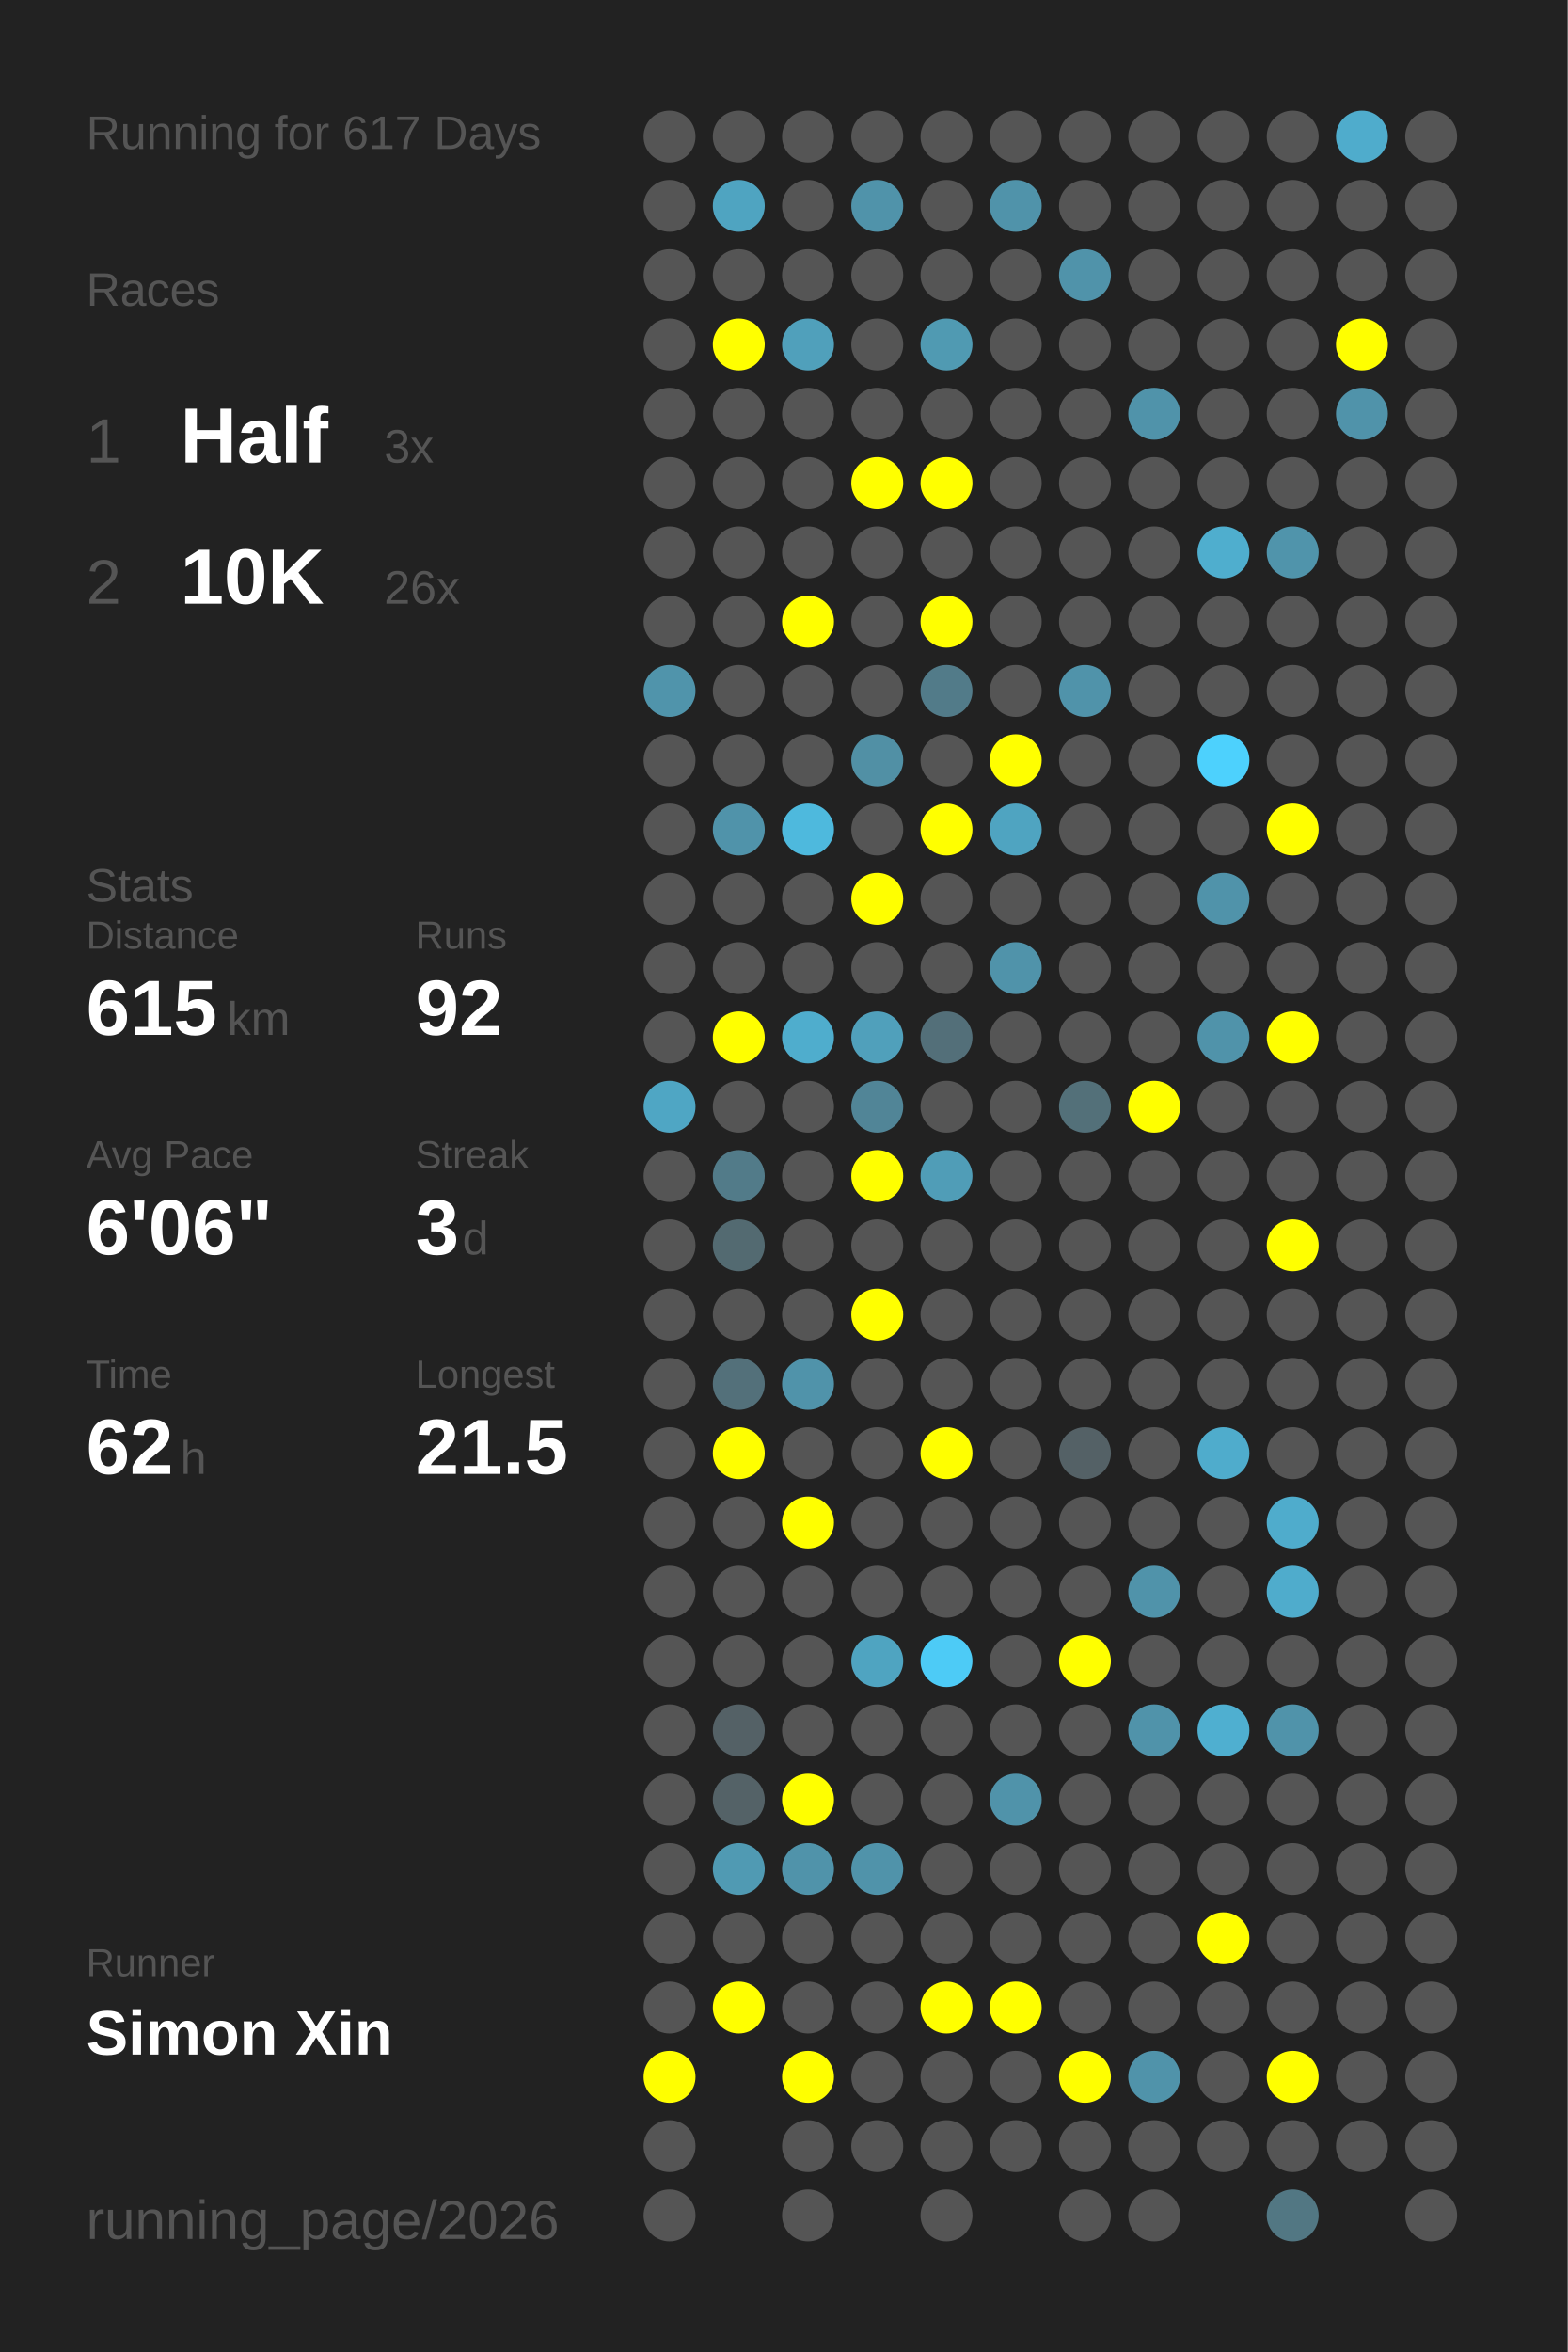
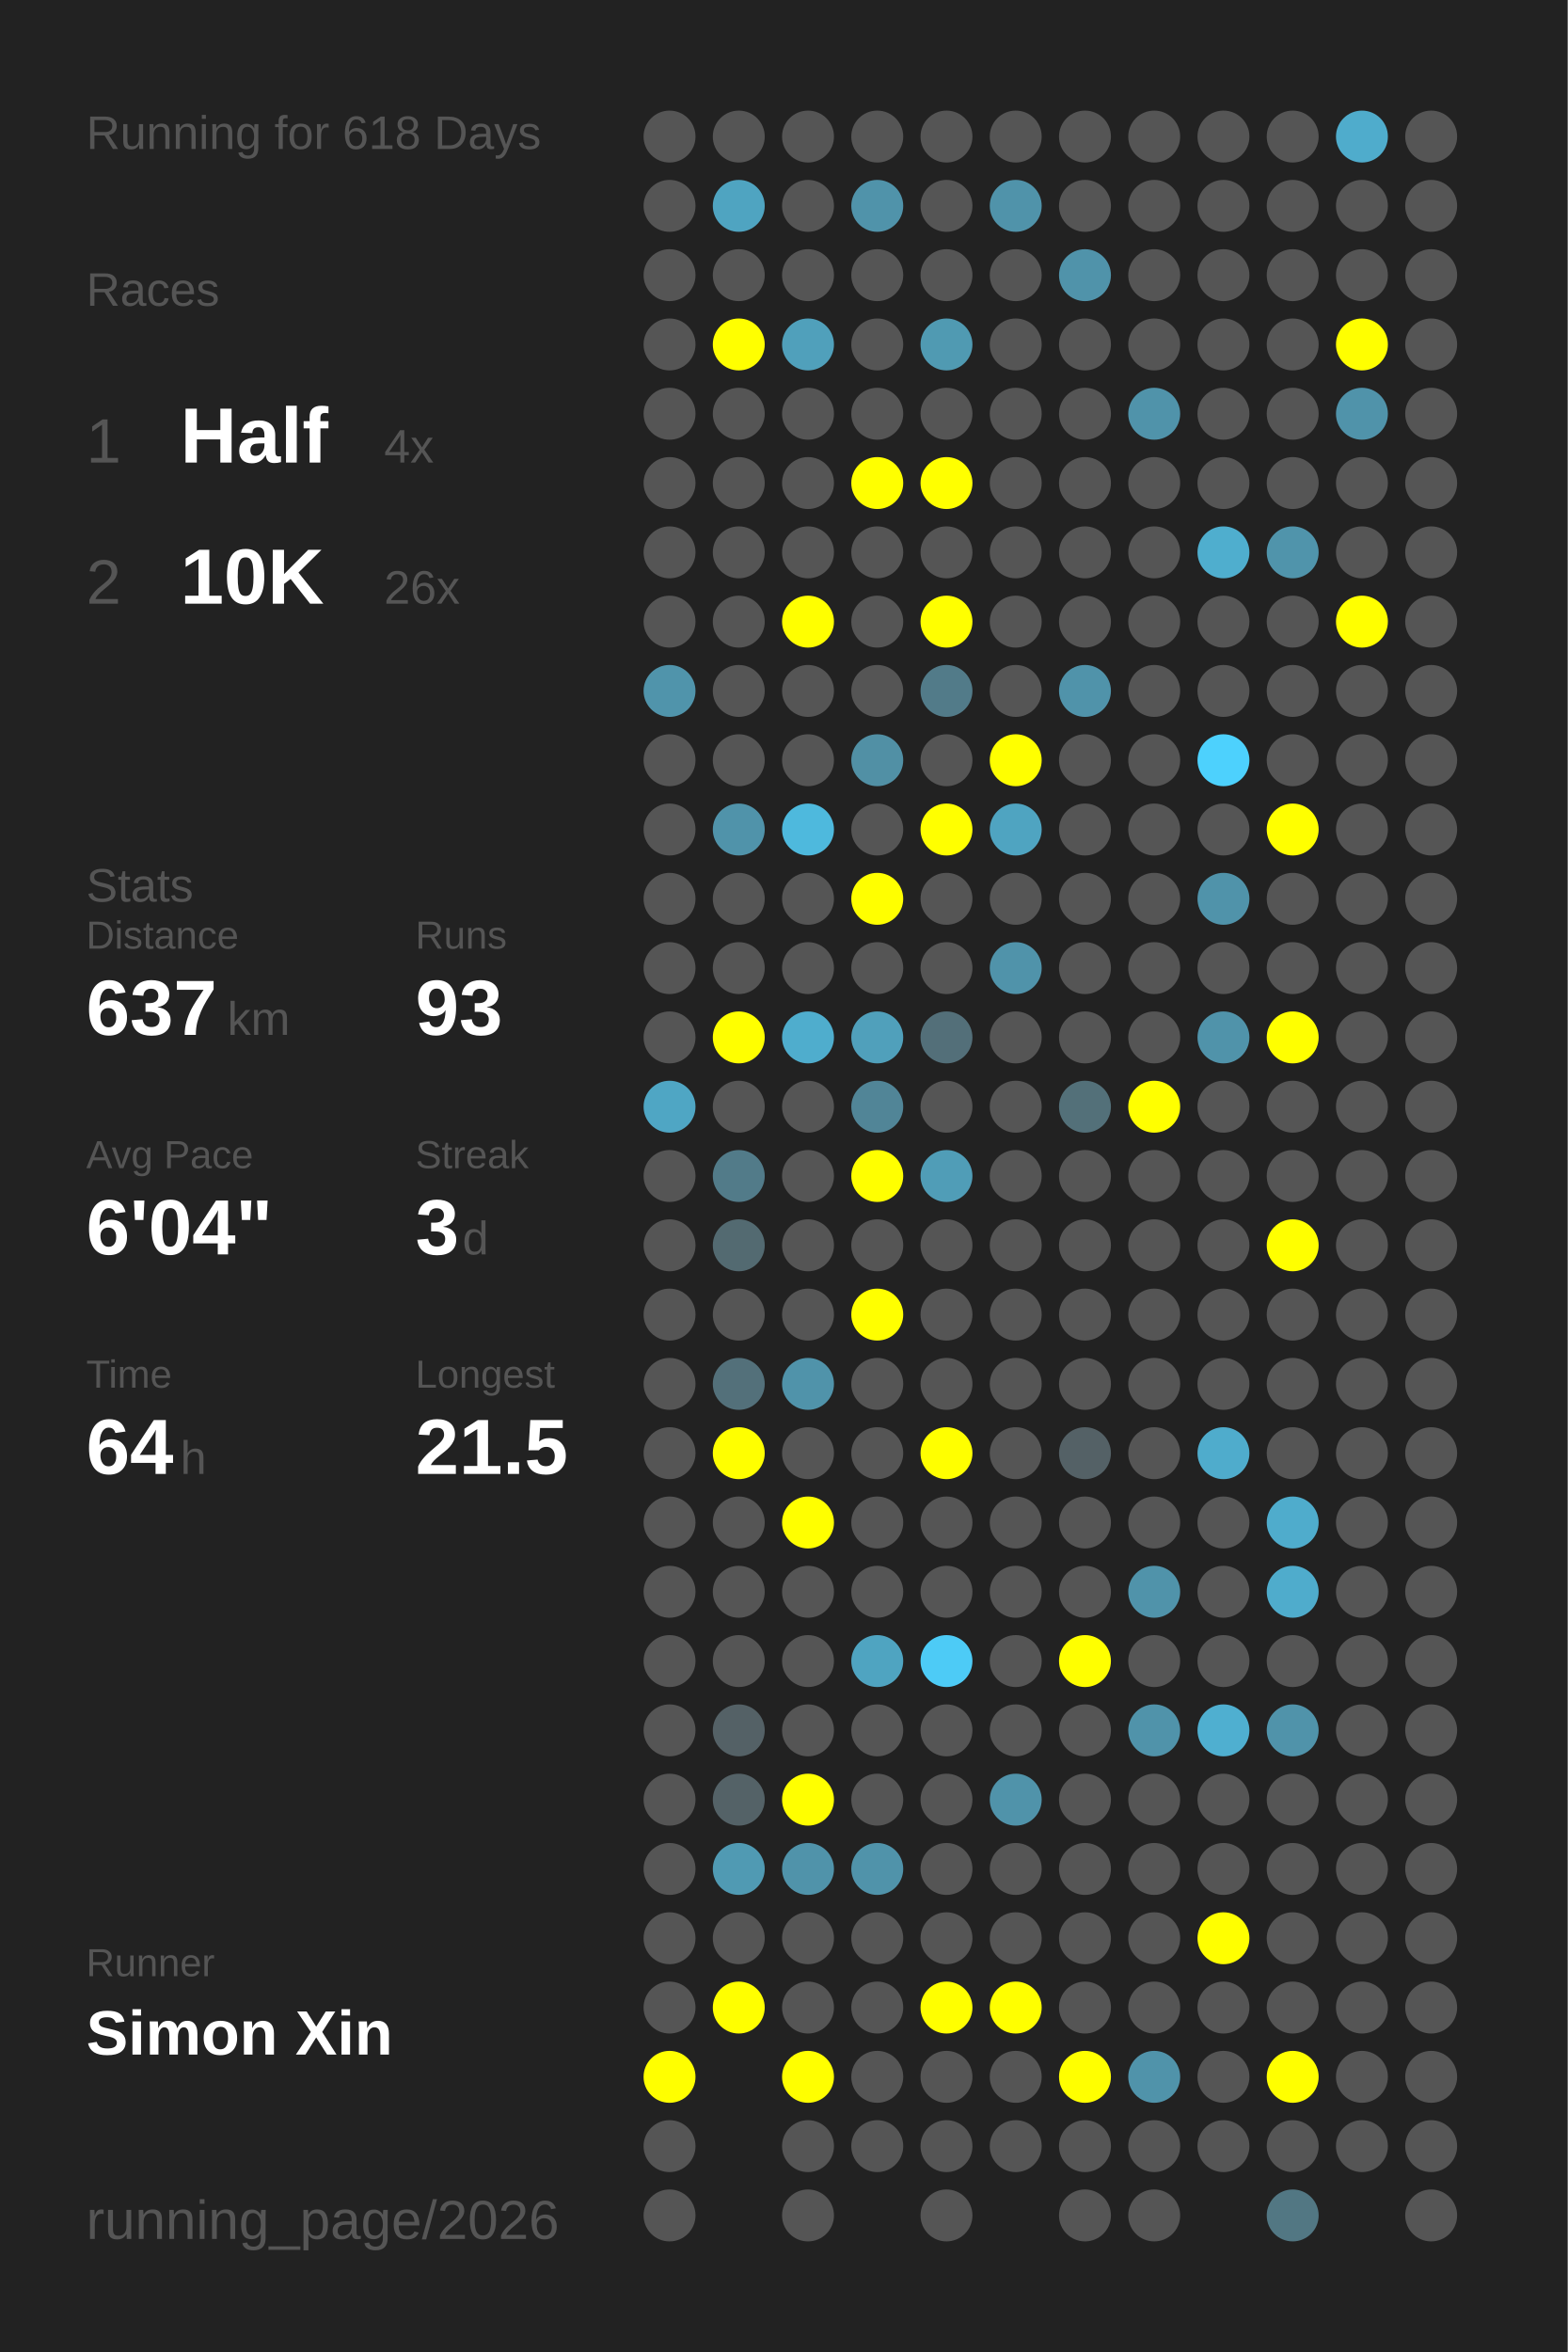
<svg xmlns="http://www.w3.org/2000/svg" baseProfile="full" height="300mm" version="1.1" viewBox="0,0,200,300" width="200mm">
  <defs />
  <rect fill="#222222" height="300" width="200" x="0" y="0" />
-   <text fill="#555555" style="font-size:6px; font-family:Arial;" x="11" y="19">Running for 617 Days</text>
+   <text fill="#555555" style="font-size:6px; font-family:Arial;" x="11" y="19">Running for 618 Days</text>
  <text fill="#555555" style="font-size:6px; font-family:Arial;" x="11" y="39">Races</text>
  <text fill="#555555" style="font-size:8px; font-family:Arial;" x="11" y="59">1</text>
  <text fill="#FFFFFF" style="font-size:10px; font-family:Arial; font-weight:bold;" x="23" y="59">Half</text>
-   <text fill="#555555" style="font-size:6px; font-family:Arial;" x="49" y="59">3x</text>
+   <text fill="#555555" style="font-size:6px; font-family:Arial;" x="49" y="59">4x</text>
  <text fill="#555555" style="font-size:8px; font-family:Arial;" x="11" y="77">2</text>
  <text fill="#FFFFFF" style="font-size:10px; font-family:Arial; font-weight:bold;" x="23" y="77">10K</text>
  <text fill="#555555" style="font-size:6px; font-family:Arial;" x="49" y="77">26x</text>
  <text fill="#555555" style="font-size:6px; font-family:Arial;" x="11" y="115">Stats</text>
  <text fill="#555555" style="font-size:5px; font-family:Arial;" x="11" y="121">Distance</text>
-   <text fill="#FFFFFF" style="font-size:10px; font-family:Arial; font-weight:bold;" x="11" y="132">615</text>
+   <text fill="#FFFFFF" style="font-size:10px; font-family:Arial; font-weight:bold;" x="11" y="132">637</text>
  <text fill="#555555" style="font-size:6px; font-family:Arial;" x="29" y="132">km</text>
  <text fill="#555555" style="font-size:5px; font-family:Arial;" x="53" y="121">Runs</text>
-   <text fill="#FFFFFF" style="font-size:10px; font-family:Arial; font-weight:bold;" x="53" y="132">92</text>
+   <text fill="#FFFFFF" style="font-size:10px; font-family:Arial; font-weight:bold;" x="53" y="132">93</text>
  <text fill="#555555" style="font-size:5px; font-family:Arial;" x="11" y="149">Avg Pace</text>
-   <text fill="#FFFFFF" style="font-size:10px; font-family:Arial; font-weight:bold;" x="11" y="160">6'06"</text>
+   <text fill="#FFFFFF" style="font-size:10px; font-family:Arial; font-weight:bold;" x="11" y="160">6'04"</text>
  <text fill="#555555" style="font-size:5px; font-family:Arial;" x="53" y="149">Streak</text>
  <text fill="#FFFFFF" style="font-size:10px; font-family:Arial; font-weight:bold;" x="53" y="160">3</text>
  <text fill="#555555" style="font-size:6px; font-family:Arial;" x="59" y="160">d</text>
  <text fill="#555555" style="font-size:5px; font-family:Arial;" x="11" y="177">Time</text>
-   <text fill="#FFFFFF" style="font-size:10px; font-family:Arial; font-weight:bold;" x="11" y="188">62</text>
+   <text fill="#FFFFFF" style="font-size:10px; font-family:Arial; font-weight:bold;" x="11" y="188">64</text>
  <text fill="#555555" style="font-size:6px; font-family:Arial;" x="23" y="188">h</text>
  <text fill="#555555" style="font-size:5px; font-family:Arial;" x="53" y="177">Longest</text>
  <text fill="#FFFFFF" style="font-size:10px; font-family:Arial; font-weight:bold;" x="53" y="188">21.5</text>
  <text fill="#555555" style="font-size:5px; font-family:Arial;" x="11" y="252.065">Runner</text>
  <text fill="#FFFFFF" style="font-size:8px; font-family:Arial; font-weight:bold;" x="11" y="262.065">Simon Xin</text>
  <text fill="#555555" style="font-size:7px; font-family:Arial;" x="11" y="285.581">running_page/2026</text>
  <circle cx="85.417" cy="17.419" fill="#555555" r="3.312" />
  <circle cx="85.417" cy="26.258" fill="#555555" r="3.312" />
  <circle cx="85.417" cy="35.097" fill="#555555" r="3.312" />
  <circle cx="85.417" cy="43.935" fill="#555555" r="3.312" />
  <circle cx="85.417" cy="52.774" fill="#555555" r="3.312" />
  <circle cx="85.417" cy="61.613" fill="#555555" r="3.312" />
  <circle cx="85.417" cy="70.452" fill="#555555" r="3.312" />
  <circle cx="85.417" cy="79.29" fill="#555555" r="3.312" />
  <circle cx="85.417" cy="88.129" fill="#5094ab" r="3.312" />
  <circle cx="85.417" cy="96.968" fill="#555555" r="3.312" />
  <circle cx="85.417" cy="105.806" fill="#555555" r="3.312" />
  <circle cx="85.417" cy="114.645" fill="#555555" r="3.312" />
  <circle cx="85.417" cy="123.484" fill="#555555" r="3.312" />
  <circle cx="85.417" cy="132.323" fill="#555555" r="3.312" />
  <circle cx="85.417" cy="141.161" fill="#4fa6c4" r="3.312" />
  <circle cx="85.417" cy="150" fill="#555555" r="3.312" />
  <circle cx="85.417" cy="158.839" fill="#555555" r="3.312" />
  <circle cx="85.417" cy="167.677" fill="#555555" r="3.312" />
  <circle cx="85.417" cy="176.516" fill="#555555" r="3.312" />
  <circle cx="85.417" cy="185.355" fill="#555555" r="3.312" />
  <circle cx="85.417" cy="194.194" fill="#555555" r="3.312" />
  <circle cx="85.417" cy="203.032" fill="#555555" r="3.312" />
  <circle cx="85.417" cy="211.871" fill="#555555" r="3.312" />
  <circle cx="85.417" cy="220.71" fill="#555555" r="3.312" />
  <circle cx="85.417" cy="229.548" fill="#555555" r="3.312" />
  <circle cx="85.417" cy="238.387" fill="#555555" r="3.312" />
  <circle cx="85.417" cy="247.226" fill="#555555" r="3.312" />
  <circle cx="85.417" cy="256.065" fill="#555555" r="3.312" />
  <circle cx="85.417" cy="264.903" fill="#FFFF00" r="3.312" />
  <circle cx="85.417" cy="273.742" fill="#555555" r="3.312" />
  <circle cx="85.417" cy="282.581" fill="#555555" r="3.312" />
  <circle cx="94.25" cy="17.419" fill="#555555" r="3.312" />
  <circle cx="94.25" cy="26.258" fill="#4fa4c1" r="3.312" />
  <circle cx="94.25" cy="35.097" fill="#555555" r="3.312" />
  <circle cx="94.25" cy="43.935" fill="#FFFF00" r="3.312" />
  <circle cx="94.25" cy="52.774" fill="#555555" r="3.312" />
  <circle cx="94.25" cy="61.613" fill="#555555" r="3.312" />
  <circle cx="94.25" cy="70.452" fill="#555555" r="3.312" />
  <circle cx="94.25" cy="79.29" fill="#555555" r="3.312" />
  <circle cx="94.25" cy="88.129" fill="#555555" r="3.312" />
  <circle cx="94.25" cy="96.968" fill="#555555" r="3.312" />
  <circle cx="94.25" cy="105.806" fill="#5093aa" r="3.312" />
  <circle cx="94.25" cy="114.645" fill="#555555" r="3.312" />
  <circle cx="94.25" cy="123.484" fill="#555555" r="3.312" />
  <circle cx="94.25" cy="132.323" fill="#FFFF00" r="3.312" />
  <circle cx="94.25" cy="141.161" fill="#555555" r="3.312" />
  <circle cx="94.25" cy="150" fill="#527b89" r="3.312" />
  <circle cx="94.25" cy="158.839" fill="#536a71" r="3.312" />
  <circle cx="94.25" cy="167.677" fill="#555555" r="3.312" />
  <circle cx="94.25" cy="176.516" fill="#53707a" r="3.312" />
  <circle cx="94.25" cy="185.355" fill="#FFFF00" r="3.312" />
  <circle cx="94.25" cy="194.194" fill="#555555" r="3.312" />
  <circle cx="94.25" cy="203.032" fill="#555555" r="3.312" />
  <circle cx="94.25" cy="211.871" fill="#555555" r="3.312" />
  <circle cx="94.25" cy="220.71" fill="#546166" r="3.312" />
  <circle cx="94.25" cy="229.548" fill="#546267" r="3.312" />
  <circle cx="94.25" cy="238.387" fill="#509ab3" r="3.312" />
  <circle cx="94.25" cy="247.226" fill="#555555" r="3.312" />
  <circle cx="94.25" cy="256.065" fill="#FFFF00" r="3.312" />
  <circle cx="103.083" cy="17.419" fill="#555555" r="3.312" />
  <circle cx="103.083" cy="26.258" fill="#555555" r="3.312" />
  <circle cx="103.083" cy="35.097" fill="#555555" r="3.312" />
  <circle cx="103.083" cy="43.935" fill="#50a0bb" r="3.312" />
  <circle cx="103.083" cy="52.774" fill="#555555" r="3.312" />
  <circle cx="103.083" cy="61.613" fill="#555555" r="3.312" />
  <circle cx="103.083" cy="70.452" fill="#555555" r="3.312" />
  <circle cx="103.083" cy="79.29" fill="#FFFF00" r="3.312" />
  <circle cx="103.083" cy="88.129" fill="#555555" r="3.312" />
  <circle cx="103.083" cy="96.968" fill="#555555" r="3.312" />
  <circle cx="103.083" cy="105.806" fill="#4eb9dd" r="3.312" />
  <circle cx="103.083" cy="114.645" fill="#555555" r="3.312" />
  <circle cx="103.083" cy="123.484" fill="#555555" r="3.312" />
  <circle cx="103.083" cy="132.323" fill="#4fadcd" r="3.312" />
  <circle cx="103.083" cy="141.161" fill="#555555" r="3.312" />
  <circle cx="103.083" cy="150" fill="#555555" r="3.312" />
  <circle cx="103.083" cy="158.839" fill="#555555" r="3.312" />
  <circle cx="103.083" cy="167.677" fill="#555555" r="3.312" />
  <circle cx="103.083" cy="176.516" fill="#5093aa" r="3.312" />
  <circle cx="103.083" cy="185.355" fill="#555555" r="3.312" />
  <circle cx="103.083" cy="194.194" fill="#FFFF00" r="3.312" />
  <circle cx="103.083" cy="203.032" fill="#555555" r="3.312" />
  <circle cx="103.083" cy="211.871" fill="#555555" r="3.312" />
  <circle cx="103.083" cy="220.71" fill="#555555" r="3.312" />
  <circle cx="103.083" cy="229.548" fill="#FFFF00" r="3.312" />
  <circle cx="103.083" cy="238.387" fill="#5093aa" r="3.312" />
  <circle cx="103.083" cy="247.226" fill="#555555" r="3.312" />
  <circle cx="103.083" cy="256.065" fill="#555555" r="3.312" />
  <circle cx="103.083" cy="264.903" fill="#FFFF00" r="3.312" />
  <circle cx="103.083" cy="273.742" fill="#555555" r="3.312" />
  <circle cx="103.083" cy="282.581" fill="#555555" r="3.312" />
  <circle cx="111.917" cy="17.419" fill="#555555" r="3.312" />
  <circle cx="111.917" cy="26.258" fill="#5093aa" r="3.312" />
  <circle cx="111.917" cy="35.097" fill="#555555" r="3.312" />
  <circle cx="111.917" cy="43.935" fill="#555555" r="3.312" />
  <circle cx="111.917" cy="52.774" fill="#555555" r="3.312" />
  <circle cx="111.917" cy="61.613" fill="#FFFF00" r="3.312" />
  <circle cx="111.917" cy="70.452" fill="#555555" r="3.312" />
  <circle cx="111.917" cy="79.29" fill="#555555" r="3.312" />
  <circle cx="111.917" cy="88.129" fill="#555555" r="3.312" />
  <circle cx="111.917" cy="96.968" fill="#5190a5" r="3.312" />
  <circle cx="111.917" cy="105.806" fill="#555555" r="3.312" />
  <circle cx="111.917" cy="114.645" fill="#FFFF00" r="3.312" />
  <circle cx="111.917" cy="123.484" fill="#555555" r="3.312" />
  <circle cx="111.917" cy="132.323" fill="#50a0bb" r="3.312" />
  <circle cx="111.917" cy="141.161" fill="#518597" r="3.312" />
  <circle cx="111.917" cy="150" fill="#FFFF00" r="3.312" />
  <circle cx="111.917" cy="158.839" fill="#555555" r="3.312" />
  <circle cx="111.917" cy="167.677" fill="#FFFF00" r="3.312" />
  <circle cx="111.917" cy="176.516" fill="#555555" r="3.312" />
  <circle cx="111.917" cy="185.355" fill="#555555" r="3.312" />
  <circle cx="111.917" cy="194.194" fill="#555555" r="3.312" />
  <circle cx="111.917" cy="203.032" fill="#555555" r="3.312" />
  <circle cx="111.917" cy="211.871" fill="#4fa4c1" r="3.312" />
  <circle cx="111.917" cy="220.71" fill="#555555" r="3.312" />
  <circle cx="111.917" cy="229.548" fill="#555555" r="3.312" />
  <circle cx="111.917" cy="238.387" fill="#5093aa" r="3.312" />
  <circle cx="111.917" cy="247.226" fill="#555555" r="3.312" />
  <circle cx="111.917" cy="256.065" fill="#555555" r="3.312" />
  <circle cx="111.917" cy="264.903" fill="#555555" r="3.312" />
  <circle cx="111.917" cy="273.742" fill="#555555" r="3.312" />
  <circle cx="120.75" cy="17.419" fill="#555555" r="3.312" />
  <circle cx="120.75" cy="26.258" fill="#555555" r="3.312" />
  <circle cx="120.75" cy="35.097" fill="#555555" r="3.312" />
  <circle cx="120.75" cy="43.935" fill="#509ab2" r="3.312" />
  <circle cx="120.75" cy="52.774" fill="#555555" r="3.312" />
  <circle cx="120.75" cy="61.613" fill="#FFFF00" r="3.312" />
  <circle cx="120.75" cy="70.452" fill="#555555" r="3.312" />
  <circle cx="120.75" cy="79.29" fill="#FFFF00" r="3.312" />
  <circle cx="120.75" cy="88.129" fill="#527b89" r="3.312" />
  <circle cx="120.75" cy="96.968" fill="#555555" r="3.312" />
  <circle cx="120.75" cy="105.806" fill="#FFFF00" r="3.312" />
  <circle cx="120.75" cy="114.645" fill="#555555" r="3.312" />
  <circle cx="120.75" cy="123.484" fill="#555555" r="3.312" />
  <circle cx="120.75" cy="132.323" fill="#536f79" r="3.312" />
  <circle cx="120.75" cy="141.161" fill="#555555" r="3.312" />
  <circle cx="120.75" cy="150" fill="#509db7" r="3.312" />
  <circle cx="120.75" cy="158.839" fill="#555555" r="3.312" />
  <circle cx="120.75" cy="167.677" fill="#555555" r="3.312" />
  <circle cx="120.75" cy="176.516" fill="#555555" r="3.312" />
  <circle cx="120.75" cy="185.355" fill="#FFFF00" r="3.312" />
  <circle cx="120.75" cy="194.194" fill="#555555" r="3.312" />
  <circle cx="120.75" cy="203.032" fill="#555555" r="3.312" />
  <circle cx="120.75" cy="211.871" fill="#4dcbf6" r="3.312" />
  <circle cx="120.75" cy="220.71" fill="#555555" r="3.312" />
  <circle cx="120.75" cy="229.548" fill="#555555" r="3.312" />
  <circle cx="120.75" cy="238.387" fill="#555555" r="3.312" />
  <circle cx="120.75" cy="247.226" fill="#555555" r="3.312" />
  <circle cx="120.75" cy="256.065" fill="#FFFF00" r="3.312" />
  <circle cx="120.75" cy="264.903" fill="#555555" r="3.312" />
  <circle cx="120.75" cy="273.742" fill="#555555" r="3.312" />
  <circle cx="120.75" cy="282.581" fill="#555555" r="3.312" />
  <circle cx="129.583" cy="17.419" fill="#555555" r="3.312" />
  <circle cx="129.583" cy="26.258" fill="#5093aa" r="3.312" />
  <circle cx="129.583" cy="35.097" fill="#555555" r="3.312" />
  <circle cx="129.583" cy="43.935" fill="#555555" r="3.312" />
  <circle cx="129.583" cy="52.774" fill="#555555" r="3.312" />
  <circle cx="129.583" cy="61.613" fill="#555555" r="3.312" />
  <circle cx="129.583" cy="70.452" fill="#555555" r="3.312" />
  <circle cx="129.583" cy="79.29" fill="#555555" r="3.312" />
  <circle cx="129.583" cy="88.129" fill="#555555" r="3.312" />
  <circle cx="129.583" cy="96.968" fill="#FFFF00" r="3.312" />
  <circle cx="129.583" cy="105.806" fill="#4fa4c1" r="3.312" />
  <circle cx="129.583" cy="114.645" fill="#555555" r="3.312" />
  <circle cx="129.583" cy="123.484" fill="#5093aa" r="3.312" />
  <circle cx="129.583" cy="132.323" fill="#555555" r="3.312" />
  <circle cx="129.583" cy="141.161" fill="#555555" r="3.312" />
  <circle cx="129.583" cy="150" fill="#555555" r="3.312" />
  <circle cx="129.583" cy="158.839" fill="#555555" r="3.312" />
  <circle cx="129.583" cy="167.677" fill="#555555" r="3.312" />
  <circle cx="129.583" cy="176.516" fill="#555555" r="3.312" />
  <circle cx="129.583" cy="185.355" fill="#555555" r="3.312" />
  <circle cx="129.583" cy="194.194" fill="#555555" r="3.312" />
  <circle cx="129.583" cy="203.032" fill="#555555" r="3.312" />
  <circle cx="129.583" cy="211.871" fill="#555555" r="3.312" />
  <circle cx="129.583" cy="220.71" fill="#555555" r="3.312" />
  <circle cx="129.583" cy="229.548" fill="#5093aa" r="3.312" />
  <circle cx="129.583" cy="238.387" fill="#555555" r="3.312" />
  <circle cx="129.583" cy="247.226" fill="#555555" r="3.312" />
  <circle cx="129.583" cy="256.065" fill="#FFFF00" r="3.312" />
  <circle cx="129.583" cy="264.903" fill="#555555" r="3.312" />
  <circle cx="129.583" cy="273.742" fill="#555555" r="3.312" />
  <circle cx="138.417" cy="17.419" fill="#555555" r="3.312" />
  <circle cx="138.417" cy="26.258" fill="#555555" r="3.312" />
  <circle cx="138.417" cy="35.097" fill="#5093aa" r="3.312" />
  <circle cx="138.417" cy="43.935" fill="#555555" r="3.312" />
  <circle cx="138.417" cy="52.774" fill="#555555" r="3.312" />
  <circle cx="138.417" cy="61.613" fill="#555555" r="3.312" />
  <circle cx="138.417" cy="70.452" fill="#555555" r="3.312" />
  <circle cx="138.417" cy="79.29" fill="#555555" r="3.312" />
  <circle cx="138.417" cy="88.129" fill="#5093aa" r="3.312" />
  <circle cx="138.417" cy="96.968" fill="#555555" r="3.312" />
  <circle cx="138.417" cy="105.806" fill="#555555" r="3.312" />
  <circle cx="138.417" cy="114.645" fill="#555555" r="3.312" />
  <circle cx="138.417" cy="123.484" fill="#555555" r="3.312" />
  <circle cx="138.417" cy="132.323" fill="#555555" r="3.312" />
  <circle cx="138.417" cy="141.161" fill="#537079" r="3.312" />
  <circle cx="138.417" cy="150" fill="#555555" r="3.312" />
  <circle cx="138.417" cy="158.839" fill="#555555" r="3.312" />
  <circle cx="138.417" cy="167.677" fill="#555555" r="3.312" />
  <circle cx="138.417" cy="176.516" fill="#555555" r="3.312" />
  <circle cx="138.417" cy="185.355" fill="#546166" r="3.312" />
  <circle cx="138.417" cy="194.194" fill="#555555" r="3.312" />
  <circle cx="138.417" cy="203.032" fill="#555555" r="3.312" />
  <circle cx="138.417" cy="211.871" fill="#FFFF00" r="3.312" />
  <circle cx="138.417" cy="220.71" fill="#555555" r="3.312" />
  <circle cx="138.417" cy="229.548" fill="#555555" r="3.312" />
  <circle cx="138.417" cy="238.387" fill="#555555" r="3.312" />
  <circle cx="138.417" cy="247.226" fill="#555555" r="3.312" />
  <circle cx="138.417" cy="256.065" fill="#555555" r="3.312" />
  <circle cx="138.417" cy="264.903" fill="#FFFF00" r="3.312" />
  <circle cx="138.417" cy="273.742" fill="#555555" r="3.312" />
  <circle cx="138.417" cy="282.581" fill="#555555" r="3.312" />
  <circle cx="147.25" cy="17.419" fill="#555555" r="3.312" />
  <circle cx="147.25" cy="26.258" fill="#555555" r="3.312" />
  <circle cx="147.25" cy="35.097" fill="#555555" r="3.312" />
  <circle cx="147.25" cy="43.935" fill="#555555" r="3.312" />
  <circle cx="147.25" cy="52.774" fill="#5093aa" r="3.312" />
  <circle cx="147.25" cy="61.613" fill="#555555" r="3.312" />
  <circle cx="147.25" cy="70.452" fill="#555555" r="3.312" />
  <circle cx="147.25" cy="79.29" fill="#555555" r="3.312" />
  <circle cx="147.25" cy="88.129" fill="#555555" r="3.312" />
  <circle cx="147.25" cy="96.968" fill="#555555" r="3.312" />
  <circle cx="147.25" cy="105.806" fill="#555555" r="3.312" />
  <circle cx="147.25" cy="114.645" fill="#555555" r="3.312" />
  <circle cx="147.25" cy="123.484" fill="#555555" r="3.312" />
  <circle cx="147.25" cy="132.323" fill="#555555" r="3.312" />
  <circle cx="147.25" cy="141.161" fill="#FFFF00" r="3.312" />
  <circle cx="147.25" cy="150" fill="#555555" r="3.312" />
  <circle cx="147.25" cy="158.839" fill="#555555" r="3.312" />
  <circle cx="147.25" cy="167.677" fill="#555555" r="3.312" />
  <circle cx="147.25" cy="176.516" fill="#555555" r="3.312" />
  <circle cx="147.25" cy="185.355" fill="#555555" r="3.312" />
  <circle cx="147.25" cy="194.194" fill="#555555" r="3.312" />
  <circle cx="147.25" cy="203.032" fill="#5093aa" r="3.312" />
  <circle cx="147.25" cy="211.871" fill="#555555" r="3.312" />
  <circle cx="147.25" cy="220.71" fill="#5093aa" r="3.312" />
  <circle cx="147.25" cy="229.548" fill="#555555" r="3.312" />
  <circle cx="147.25" cy="238.387" fill="#555555" r="3.312" />
  <circle cx="147.25" cy="247.226" fill="#555555" r="3.312" />
  <circle cx="147.25" cy="256.065" fill="#555555" r="3.312" />
  <circle cx="147.25" cy="264.903" fill="#5093aa" r="3.312" />
  <circle cx="147.25" cy="273.742" fill="#555555" r="3.312" />
  <circle cx="147.25" cy="282.581" fill="#555555" r="3.312" />
  <circle cx="156.083" cy="17.419" fill="#555555" r="3.312" />
  <circle cx="156.083" cy="26.258" fill="#555555" r="3.312" />
  <circle cx="156.083" cy="35.097" fill="#555555" r="3.312" />
  <circle cx="156.083" cy="43.935" fill="#555555" r="3.312" />
  <circle cx="156.083" cy="52.774" fill="#555555" r="3.312" />
  <circle cx="156.083" cy="61.613" fill="#555555" r="3.312" />
  <circle cx="156.083" cy="70.452" fill="#4faece" r="3.312" />
  <circle cx="156.083" cy="79.29" fill="#555555" r="3.312" />
  <circle cx="156.083" cy="88.129" fill="#555555" r="3.312" />
  <circle cx="156.083" cy="96.968" fill="#4dd1fd" r="3.312" />
  <circle cx="156.083" cy="105.806" fill="#555555" r="3.312" />
  <circle cx="156.083" cy="114.645" fill="#5093aa" r="3.312" />
  <circle cx="156.083" cy="123.484" fill="#555555" r="3.312" />
  <circle cx="156.083" cy="132.323" fill="#5093aa" r="3.312" />
  <circle cx="156.083" cy="141.161" fill="#555555" r="3.312" />
  <circle cx="156.083" cy="150" fill="#555555" r="3.312" />
  <circle cx="156.083" cy="158.839" fill="#555555" r="3.312" />
  <circle cx="156.083" cy="167.677" fill="#555555" r="3.312" />
  <circle cx="156.083" cy="176.516" fill="#555555" r="3.312" />
  <circle cx="156.083" cy="185.355" fill="#4faccc" r="3.312" />
  <circle cx="156.083" cy="194.194" fill="#555555" r="3.312" />
  <circle cx="156.083" cy="203.032" fill="#555555" r="3.312" />
  <circle cx="156.083" cy="211.871" fill="#555555" r="3.312" />
  <circle cx="156.083" cy="220.71" fill="#4fafd0" r="3.312" />
  <circle cx="156.083" cy="229.548" fill="#555555" r="3.312" />
  <circle cx="156.083" cy="238.387" fill="#555555" r="3.312" />
  <circle cx="156.083" cy="247.226" fill="#FFFF00" r="3.312" />
  <circle cx="156.083" cy="256.065" fill="#555555" r="3.312" />
  <circle cx="156.083" cy="264.903" fill="#555555" r="3.312" />
  <circle cx="156.083" cy="273.742" fill="#555555" r="3.312" />
  <circle cx="164.917" cy="17.419" fill="#555555" r="3.312" />
  <circle cx="164.917" cy="26.258" fill="#555555" r="3.312" />
  <circle cx="164.917" cy="35.097" fill="#555555" r="3.312" />
  <circle cx="164.917" cy="43.935" fill="#555555" r="3.312" />
  <circle cx="164.917" cy="52.774" fill="#555555" r="3.312" />
  <circle cx="164.917" cy="61.613" fill="#555555" r="3.312" />
  <circle cx="164.917" cy="70.452" fill="#5094ab" r="3.312" />
  <circle cx="164.917" cy="79.29" fill="#555555" r="3.312" />
  <circle cx="164.917" cy="88.129" fill="#555555" r="3.312" />
  <circle cx="164.917" cy="96.968" fill="#555555" r="3.312" />
  <circle cx="164.917" cy="105.806" fill="#FFFF00" r="3.312" />
  <circle cx="164.917" cy="114.645" fill="#555555" r="3.312" />
  <circle cx="164.917" cy="123.484" fill="#555555" r="3.312" />
  <circle cx="164.917" cy="132.323" fill="#FFFF00" r="3.312" />
  <circle cx="164.917" cy="141.161" fill="#555555" r="3.312" />
  <circle cx="164.917" cy="150" fill="#555555" r="3.312" />
  <circle cx="164.917" cy="158.839" fill="#FFFF00" r="3.312" />
  <circle cx="164.917" cy="167.677" fill="#555555" r="3.312" />
  <circle cx="164.917" cy="176.516" fill="#555555" r="3.312" />
  <circle cx="164.917" cy="185.355" fill="#555555" r="3.312" />
  <circle cx="164.917" cy="194.194" fill="#4faccc" r="3.312" />
  <circle cx="164.917" cy="203.032" fill="#4faccc" r="3.312" />
  <circle cx="164.917" cy="211.871" fill="#555555" r="3.312" />
  <circle cx="164.917" cy="220.71" fill="#5093aa" r="3.312" />
  <circle cx="164.917" cy="229.548" fill="#555555" r="3.312" />
  <circle cx="164.917" cy="238.387" fill="#555555" r="3.312" />
  <circle cx="164.917" cy="247.226" fill="#555555" r="3.312" />
  <circle cx="164.917" cy="256.065" fill="#555555" r="3.312" />
  <circle cx="164.917" cy="264.903" fill="#FFFF00" r="3.312" />
  <circle cx="164.917" cy="273.742" fill="#555555" r="3.312" />
  <circle cx="164.917" cy="282.581" fill="#527783" r="3.312" />
  <circle cx="173.75" cy="17.419" fill="#4faccc" r="3.312" />
  <circle cx="173.75" cy="26.258" fill="#555555" r="3.312" />
  <circle cx="173.75" cy="35.097" fill="#555555" r="3.312" />
  <circle cx="173.75" cy="43.935" fill="#FFFF00" r="3.312" />
  <circle cx="173.75" cy="52.774" fill="#5093aa" r="3.312" />
  <circle cx="173.75" cy="61.613" fill="#555555" r="3.312" />
  <circle cx="173.75" cy="70.452" fill="#555555" r="3.312" />
-   <circle cx="173.75" cy="79.29" fill="#555555" r="3.312" />
+   <circle cx="173.75" cy="79.29" fill="#FFFF00" r="3.312" />
  <circle cx="173.75" cy="88.129" fill="#555555" r="3.312" />
  <circle cx="173.75" cy="96.968" fill="#555555" r="3.312" />
  <circle cx="173.75" cy="105.806" fill="#555555" r="3.312" />
  <circle cx="173.75" cy="114.645" fill="#555555" r="3.312" />
  <circle cx="173.75" cy="123.484" fill="#555555" r="3.312" />
  <circle cx="173.75" cy="132.323" fill="#555555" r="3.312" />
  <circle cx="173.75" cy="141.161" fill="#555555" r="3.312" />
  <circle cx="173.75" cy="150" fill="#555555" r="3.312" />
  <circle cx="173.75" cy="158.839" fill="#555555" r="3.312" />
  <circle cx="173.75" cy="167.677" fill="#555555" r="3.312" />
  <circle cx="173.75" cy="176.516" fill="#555555" r="3.312" />
  <circle cx="173.75" cy="185.355" fill="#555555" r="3.312" />
  <circle cx="173.75" cy="194.194" fill="#555555" r="3.312" />
  <circle cx="173.75" cy="203.032" fill="#555555" r="3.312" />
  <circle cx="173.75" cy="211.871" fill="#555555" r="3.312" />
  <circle cx="173.75" cy="220.71" fill="#555555" r="3.312" />
  <circle cx="173.75" cy="229.548" fill="#555555" r="3.312" />
  <circle cx="173.75" cy="238.387" fill="#555555" r="3.312" />
  <circle cx="173.75" cy="247.226" fill="#555555" r="3.312" />
  <circle cx="173.75" cy="256.065" fill="#555555" r="3.312" />
  <circle cx="173.75" cy="264.903" fill="#555555" r="3.312" />
  <circle cx="173.75" cy="273.742" fill="#555555" r="3.312" />
  <circle cx="182.583" cy="17.419" fill="#555555" r="3.312" />
  <circle cx="182.583" cy="26.258" fill="#555555" r="3.312" />
  <circle cx="182.583" cy="35.097" fill="#555555" r="3.312" />
  <circle cx="182.583" cy="43.935" fill="#555555" r="3.312" />
  <circle cx="182.583" cy="52.774" fill="#555555" r="3.312" />
  <circle cx="182.583" cy="61.613" fill="#555555" r="3.312" />
  <circle cx="182.583" cy="70.452" fill="#555555" r="3.312" />
  <circle cx="182.583" cy="79.29" fill="#555555" r="3.312" />
  <circle cx="182.583" cy="88.129" fill="#555555" r="3.312" />
  <circle cx="182.583" cy="96.968" fill="#555555" r="3.312" />
  <circle cx="182.583" cy="105.806" fill="#555555" r="3.312" />
  <circle cx="182.583" cy="114.645" fill="#555555" r="3.312" />
  <circle cx="182.583" cy="123.484" fill="#555555" r="3.312" />
  <circle cx="182.583" cy="132.323" fill="#555555" r="3.312" />
  <circle cx="182.583" cy="141.161" fill="#555555" r="3.312" />
  <circle cx="182.583" cy="150" fill="#555555" r="3.312" />
  <circle cx="182.583" cy="158.839" fill="#555555" r="3.312" />
  <circle cx="182.583" cy="167.677" fill="#555555" r="3.312" />
  <circle cx="182.583" cy="176.516" fill="#555555" r="3.312" />
  <circle cx="182.583" cy="185.355" fill="#555555" r="3.312" />
  <circle cx="182.583" cy="194.194" fill="#555555" r="3.312" />
  <circle cx="182.583" cy="203.032" fill="#555555" r="3.312" />
  <circle cx="182.583" cy="211.871" fill="#555555" r="3.312" />
  <circle cx="182.583" cy="220.71" fill="#555555" r="3.312" />
  <circle cx="182.583" cy="229.548" fill="#555555" r="3.312" />
  <circle cx="182.583" cy="238.387" fill="#555555" r="3.312" />
  <circle cx="182.583" cy="247.226" fill="#555555" r="3.312" />
  <circle cx="182.583" cy="256.065" fill="#555555" r="3.312" />
  <circle cx="182.583" cy="264.903" fill="#555555" r="3.312" />
  <circle cx="182.583" cy="273.742" fill="#555555" r="3.312" />
  <circle cx="182.583" cy="282.581" fill="#555555" r="3.312" />
</svg>
